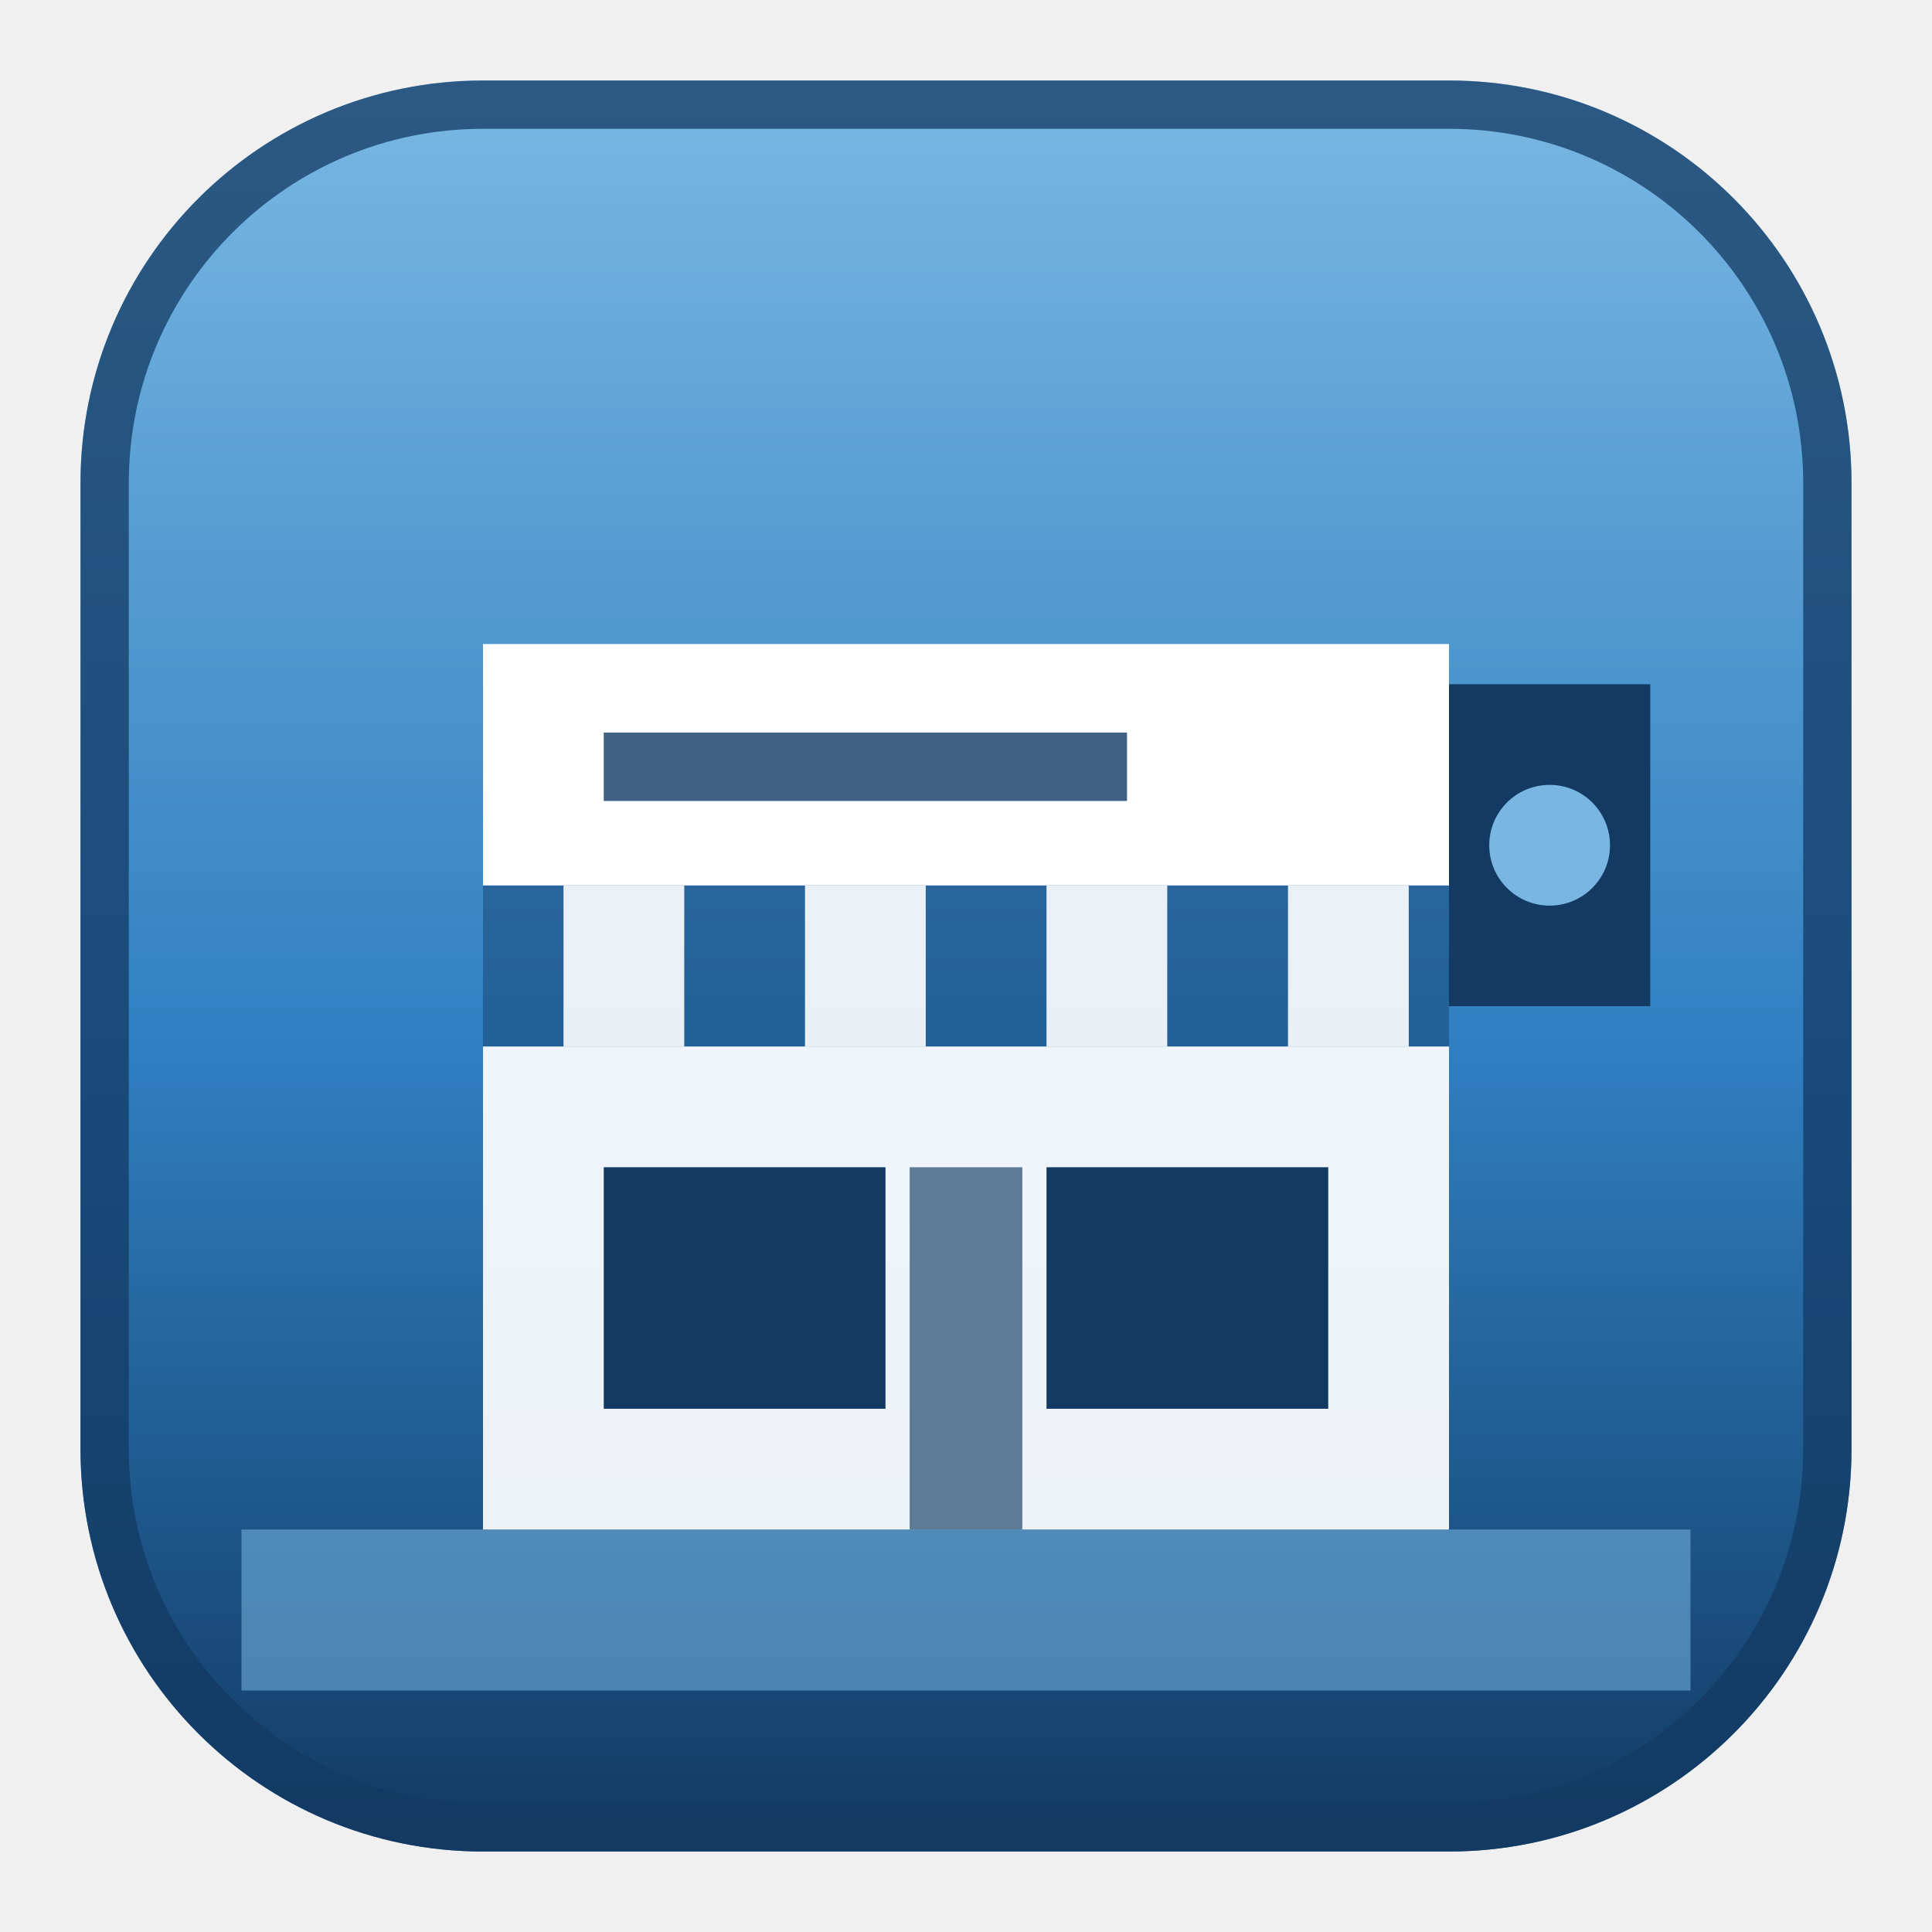
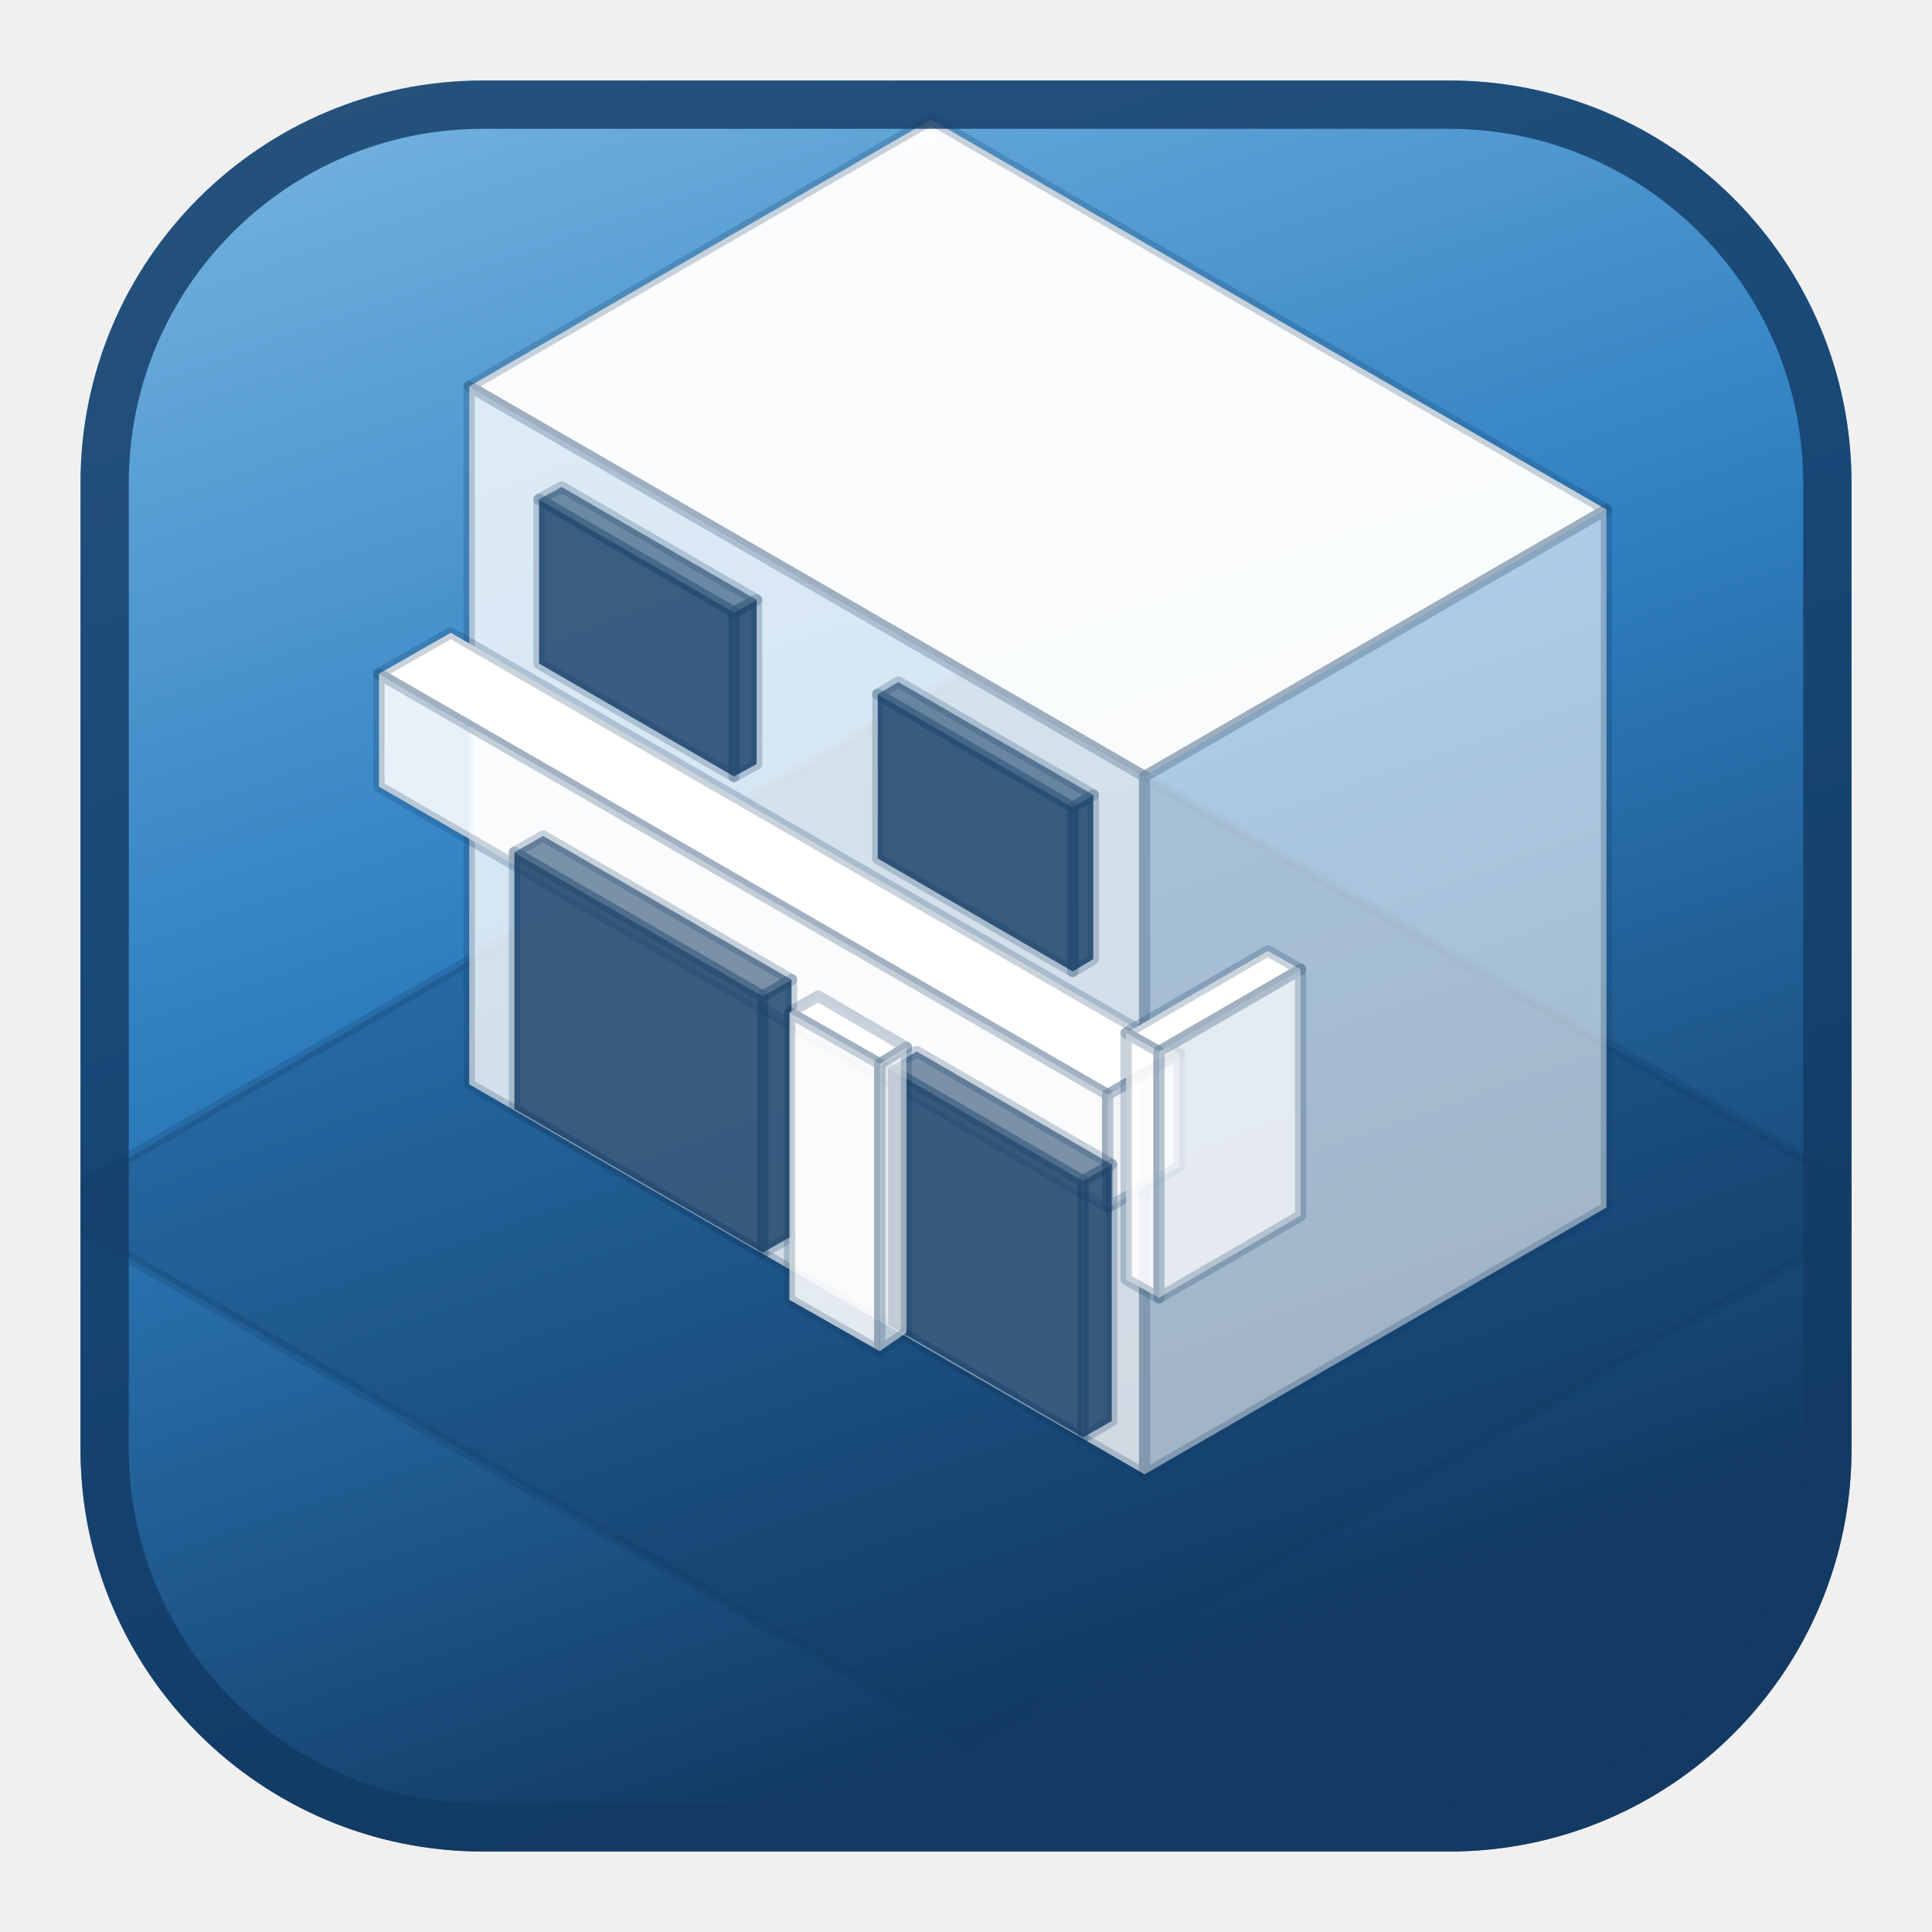
<svg xmlns="http://www.w3.org/2000/svg" viewBox="0 0 48 48" width="48" height="48" role="img" aria-label="Commercial zone">
  <defs>
-     <linearGradient id="g-commercial" x1="0" y1="0" x2="0" y2="1">
+     <linearGradient id="g-commercial" x1="0" y1="0" x2="0.35" y2="1">
      <stop offset="0" stop-color="#79b7e2" />
-       <stop offset="0.55" stop-color="#2f7fc1" />
+       <stop offset="0.5" stop-color="#2f7fc1" />
      <stop offset="1" stop-color="#123a63" />
    </linearGradient>
    <clipPath id="c-commercial">
      <rect x="2" y="2" width="44" height="44" rx="10" />
    </clipPath>
  </defs>
  <rect x="2" y="2" width="44" height="44" rx="10" fill="url(#g-commercial)" />
  <g clip-path="url(#c-commercial)">
-     <path d="M6 38h36v4H6z" fill="#79b7e2" opacity=".55" />
-     <path d="M12 16h24v6H12z" fill="#fff" />
-     <path d="M15 18.2h13v1.7H15z" fill="#123a63" opacity=".8" />
-     <path d="M12 22h24v4H12z" fill="#123a63" opacity=".45" />
-     <path d="M14 22h3v4h-3zM20 22h3v4h-3zM26 22h3v4h-3zM32 22h3v4h-3z" fill="#fff" opacity=".9" />
-     <path d="M12 26h24v12H12z" fill="#fff" opacity=".92" />
-     <path d="M15 29h7v6h-7zM26 29h7v6h-7z" fill="#123a63" />
-     <path d="M22.6 29h2.8v9h-2.8z" fill="#123a63" opacity=".65" />
-     <path d="M36 17h5v8h-5z" fill="#123a63" />
-     <circle cx="38.5" cy="21" r="1.5" fill="#79b7e2" />
+     <g transform="translate(24 30) scale(5.1)" stroke="#123a63" stroke-opacity="0.22" stroke-width="0.055" stroke-linejoin="round">
+       <path d="M0.00 -2.60L4.50 0.00L0.00 2.60L-4.50 0.00Z" fill="#123a63" fill-opacity="0.30" />
+       <path d="M-0.17 -5.30L3.12 -3.40L0.87 -2.10L-2.42 -4.00Z" fill="#ffffff" fill-opacity="0.97" />
+       <path d="M-2.42 -0.60L0.87 1.30L0.87 -2.10L-2.42 -4.00Z" fill="#ffffff" fill-opacity="0.80" />
+       <path d="M0.87 1.30L3.12 -0.00L3.12 -3.40L0.87 -2.10Z" fill="#ffffff" fill-opacity="0.60" />
+       <path d="M-2.51 -2.80L1.04 -0.75L0.69 -0.55L-2.86 -2.60Z" fill="#ffffff" fill-opacity="1.00" />
+       <path d="M-2.86 -2.05L0.69 -0.00L0.69 -0.55L-2.86 -2.60Z" fill="#ffffff" fill-opacity="0.88" />
+       <path d="M0.69 -0.00L1.04 -0.20L1.04 -0.75L0.69 -0.55Z" fill="#ffffff" fill-opacity="0.70" />
+       <path d="M-2.06 -1.81L-0.85 -1.11L-0.99 -1.03L-2.20 -1.73Z" fill="#123a63" fill-opacity="0.55" />
+       <path d="M-2.20 -0.48L-0.99 0.22L-0.99 -1.03L-2.20 -1.73Z" fill="#123a63" fill-opacity="0.80" />
+       <path d="M-0.99 0.22L-0.85 0.14L-0.85 -1.11L-0.99 -1.03Z" fill="#123a63" fill-opacity="0.80" />
+       <path d="M-0.24 -0.76L0.71 -0.21L0.57 -0.13L-0.38 -0.68Z" fill="#123a63" fill-opacity="0.55" />
+       <path d="M-0.38 0.57L0.57 1.12L0.57 -0.13L-0.38 -0.68Z" fill="#123a63" fill-opacity="0.80" />
+       <path d="M0.57 1.12L0.71 1.04L0.71 -0.21L0.57 -0.13Z" fill="#123a63" fill-opacity="0.80" />
+       <path d="M-0.72 -1.03L-0.29 -0.78L-0.42 -0.70L-0.86 -0.95Z" fill="#ffffff" fill-opacity="1.00" />
+       <path d="M-0.86 0.45L-0.42 0.70L-0.42 -0.70L-0.86 -0.95Z" fill="#ffffff" fill-opacity="0.88" />
+       <path d="M-0.42 0.70L-0.29 0.61L-0.29 -0.78L-0.42 -0.70Z" fill="#ffffff" fill-opacity="0.70" />
+       <path d="M-1.97 -3.51L-1.02 -2.96L-1.13 -2.90L-2.08 -3.45Z" fill="#123a63" fill-opacity="0.55" />
+       <path d="M-2.08 -2.65L-1.13 -2.10L-1.13 -2.90L-2.08 -3.45Z" fill="#123a63" fill-opacity="0.80" />
+       <path d="M-1.13 -2.10L-1.02 -2.16L-1.02 -2.96L-1.13 -2.90Z" fill="#123a63" fill-opacity="0.80" />
+       <path d="M-0.33 -2.56L0.62 -2.01L0.52 -1.95L-0.43 -2.50Z" fill="#123a63" fill-opacity="0.55" />
+       <path d="M-0.43 -1.70L0.52 -1.15L0.52 -1.95L-0.43 -2.50Z" fill="#123a63" fill-opacity="0.80" />
+       <path d="M0.52 -1.15L0.62 -1.21L0.62 -2.01L0.52 -1.95Z" fill="#123a63" fill-opacity="0.80" />
+       <path d="M1.47 -1.25L1.63 -1.16L0.94 -0.76L0.78 -0.85Z" fill="#ffffff" fill-opacity="1.00" />
+       <path d="M0.78 0.35L0.94 0.44L0.94 -0.76L0.78 -0.85Z" fill="#ffffff" fill-opacity="0.88" />
+       <path d="M0.94 0.44L1.63 0.04L1.63 -1.16L0.94 -0.76Z" fill="#ffffff" fill-opacity="0.70" />
+     </g>
  </g>
-   <rect x="2.6" y="2.6" width="42.8" height="42.8" rx="9.4" fill="none" stroke="#123a63" stroke-width="1.2" opacity=".75" />
+   <rect x="2.6" y="2.6" width="42.8" height="42.8" rx="9.4" fill="none" stroke="#123a63" stroke-width="1.2" opacity=".8" />
</svg>
